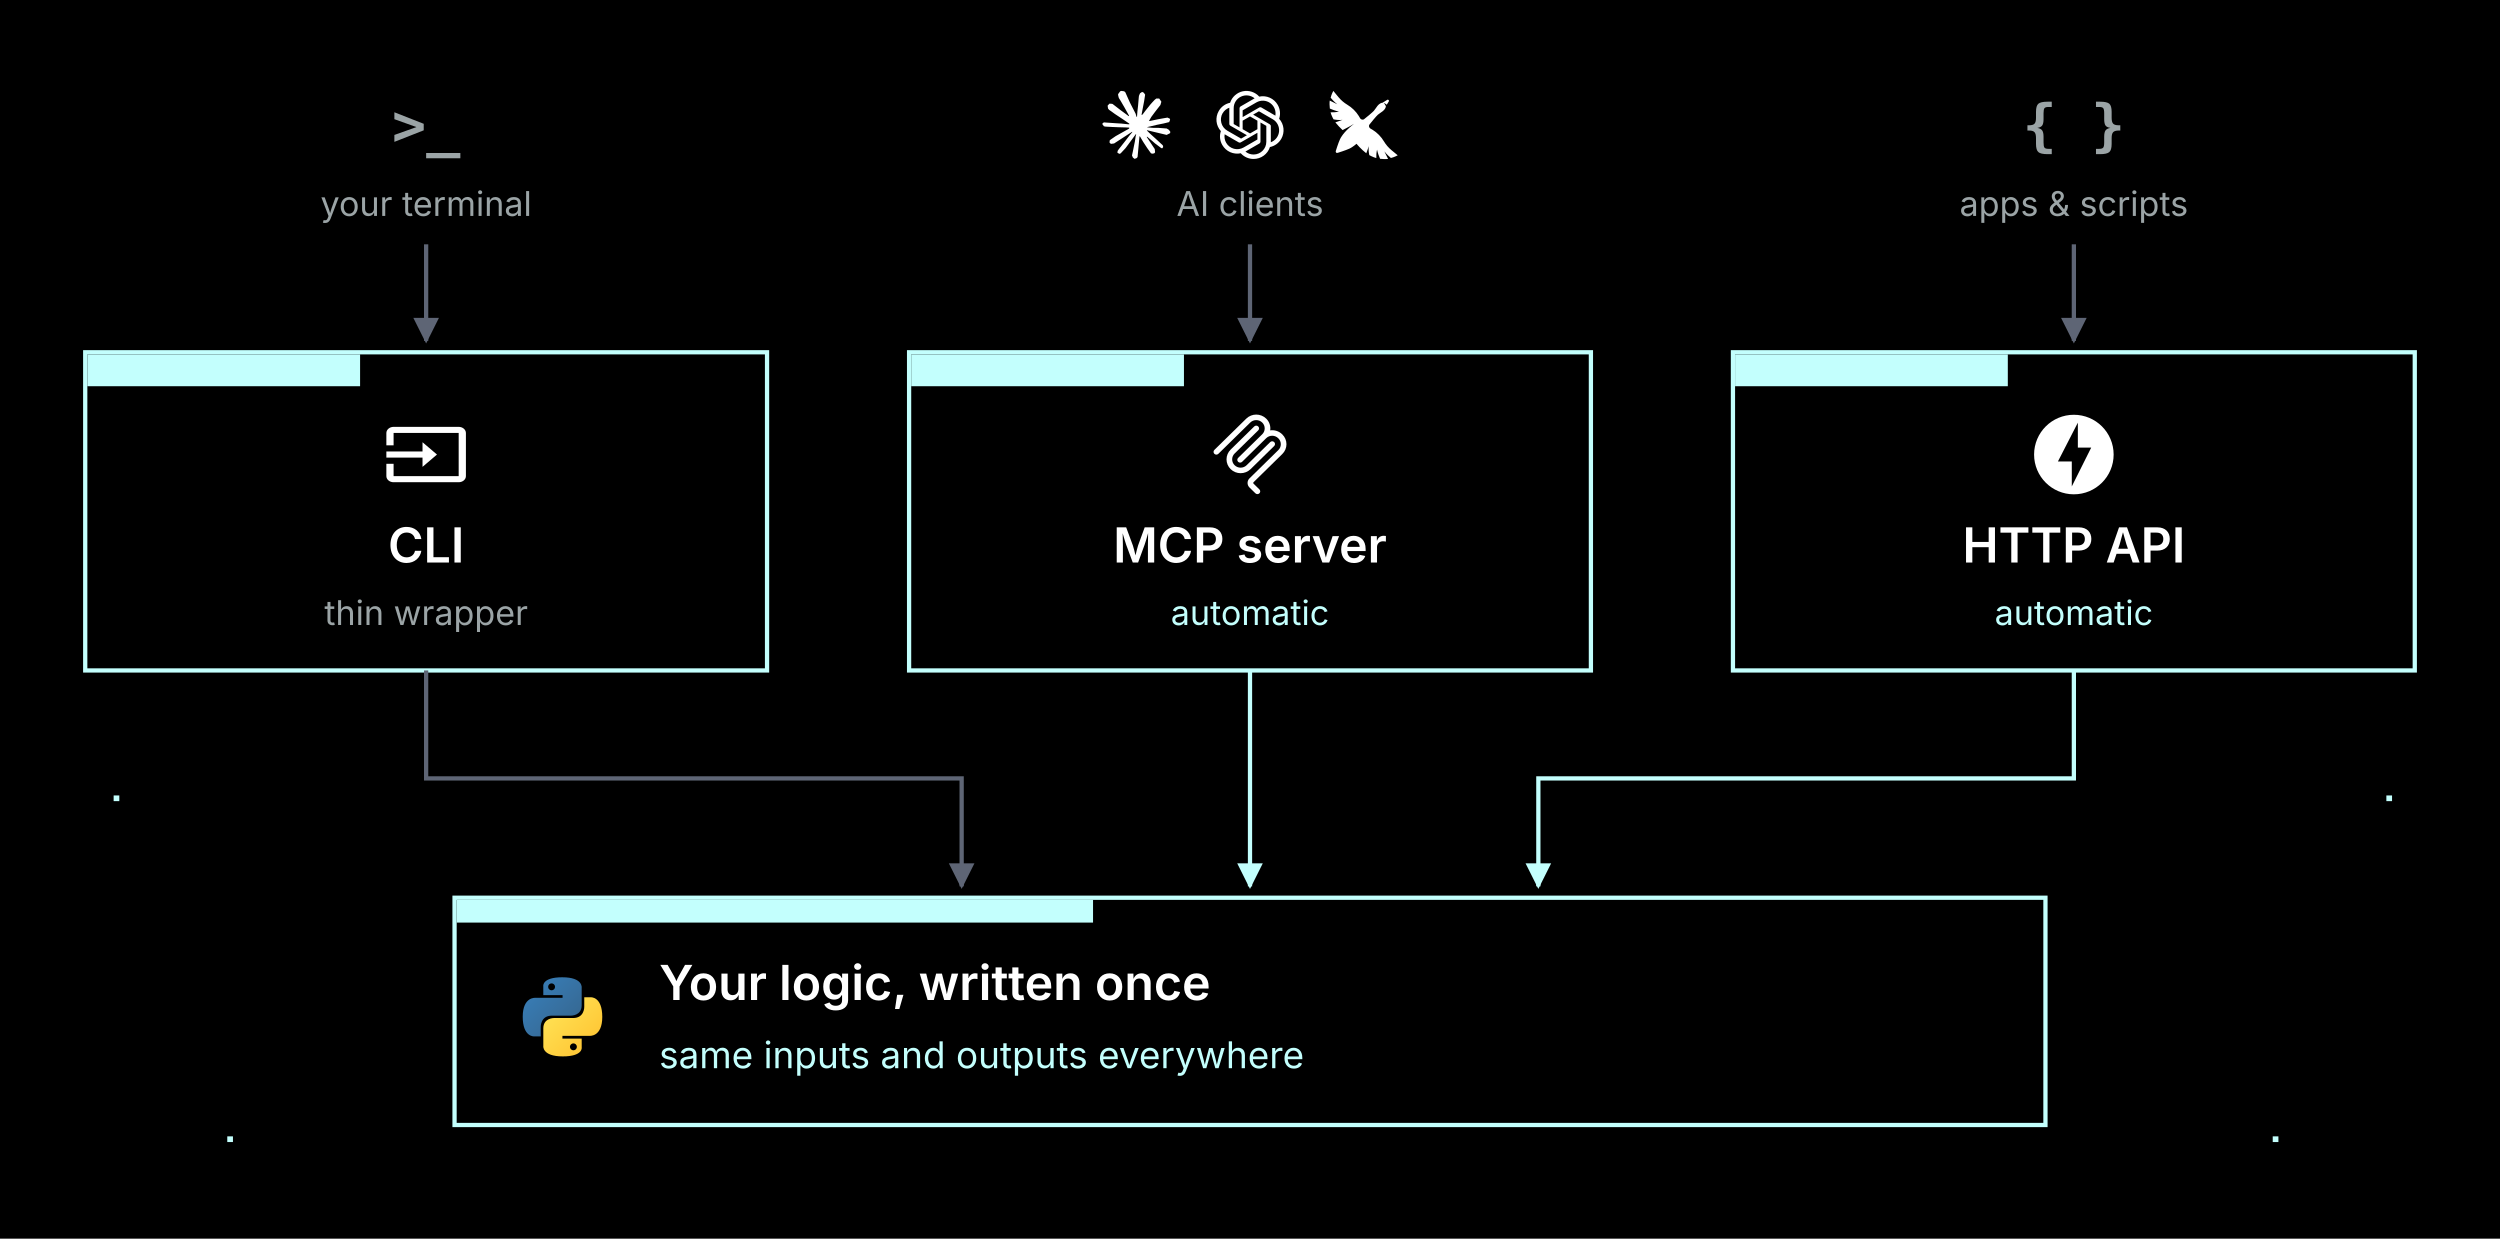
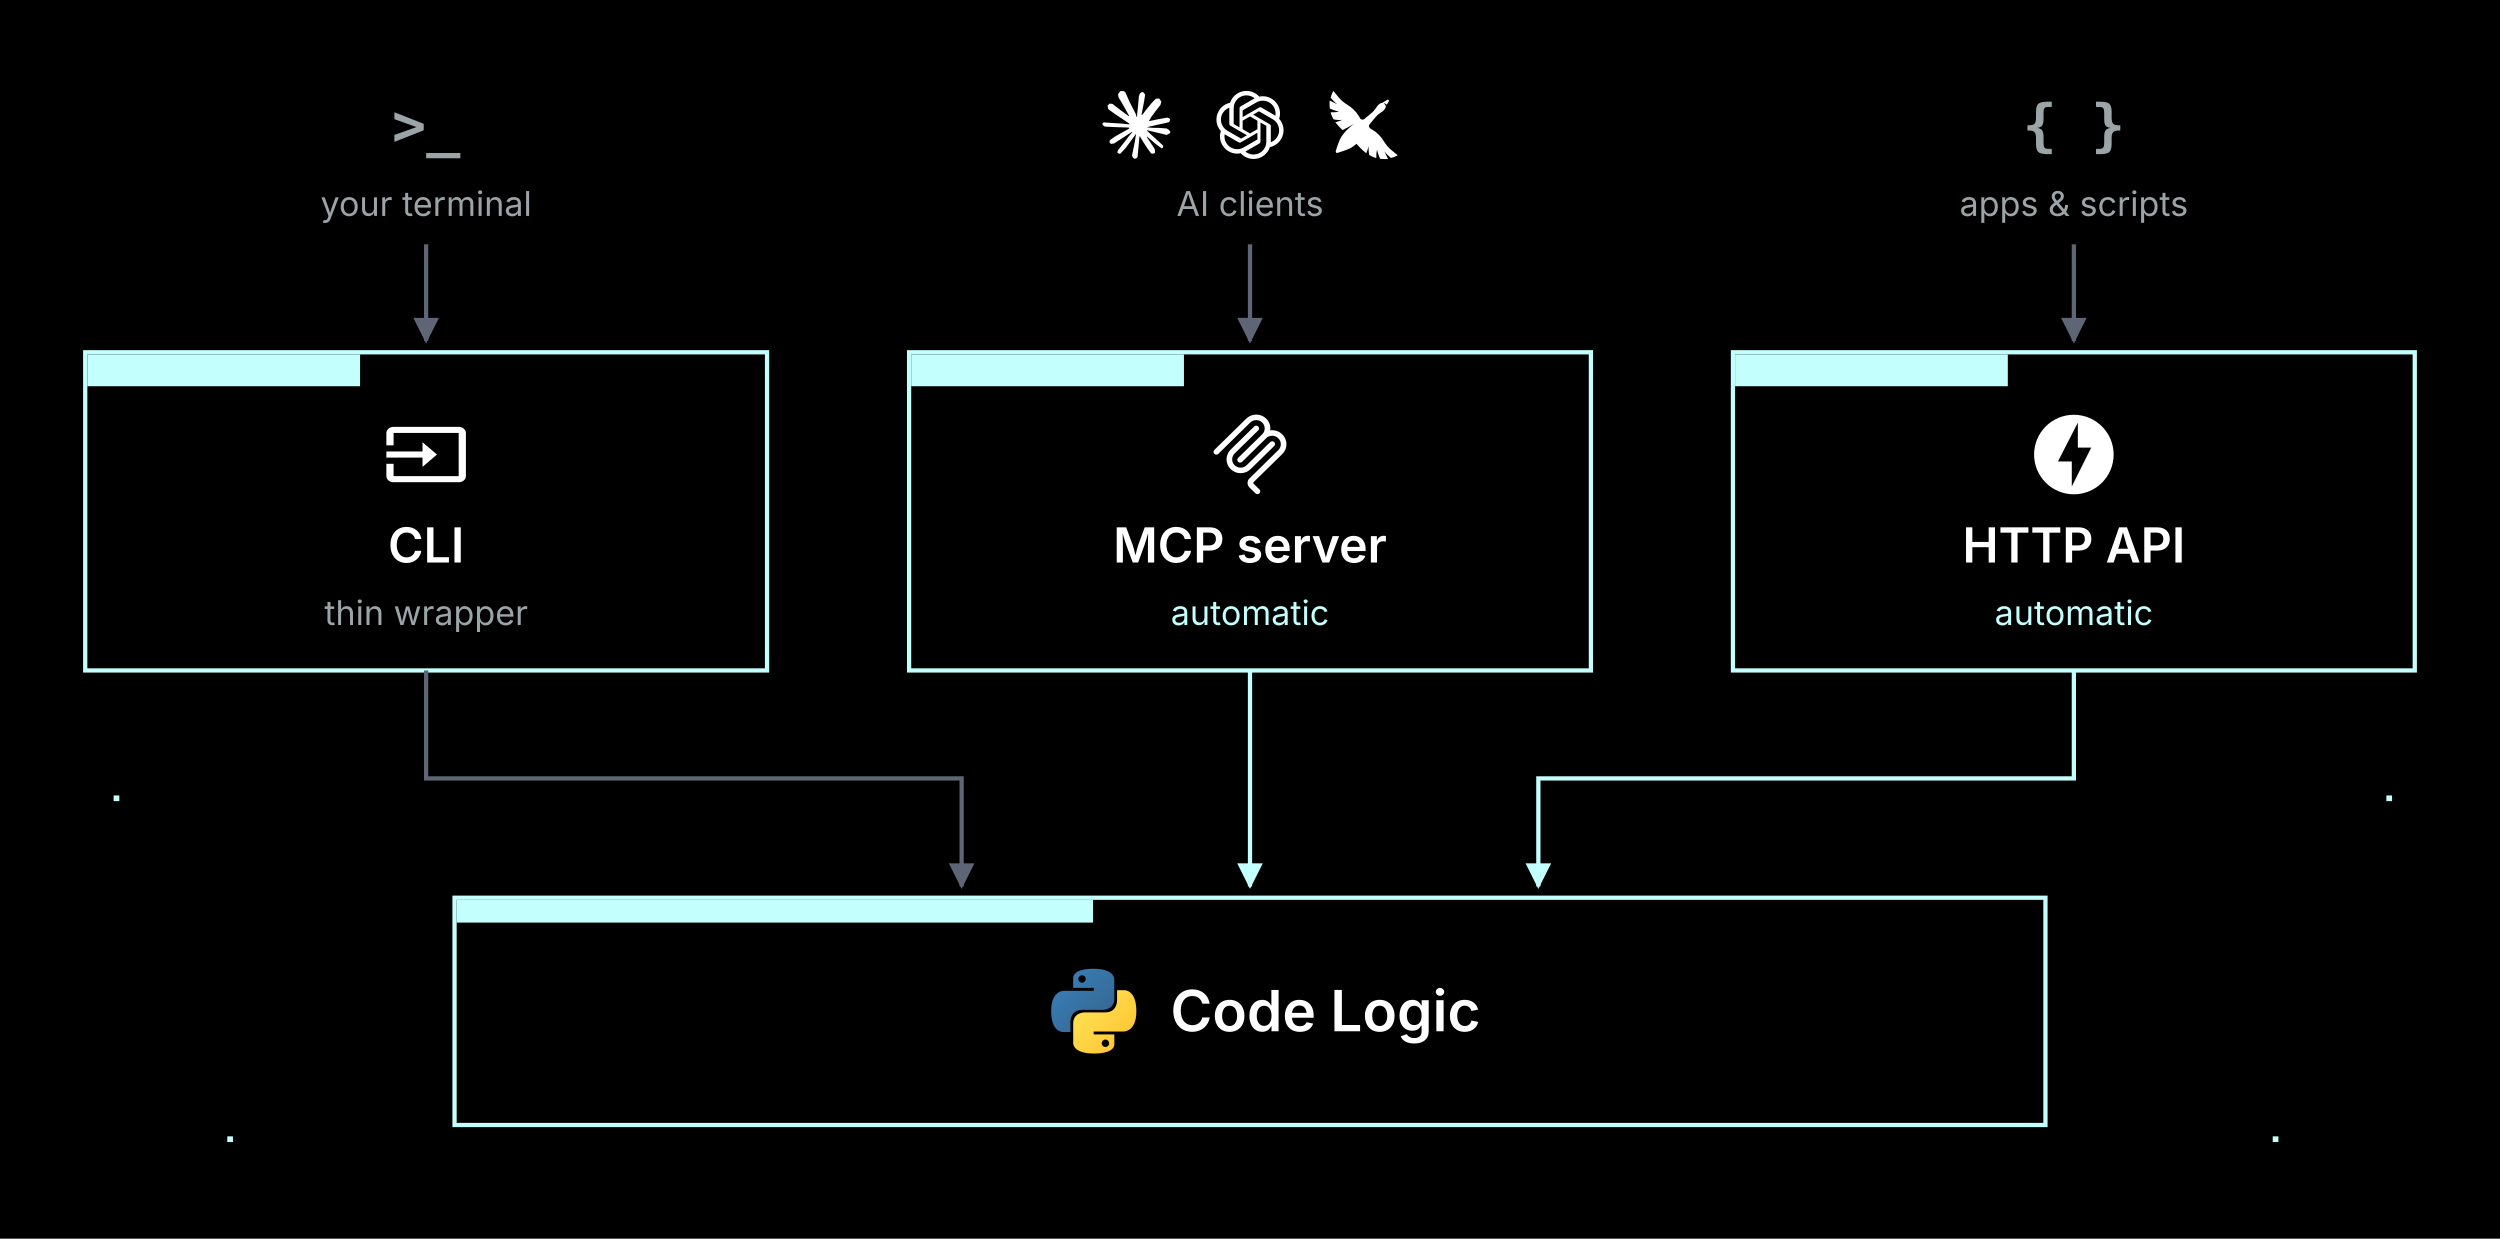
<svg xmlns="http://www.w3.org/2000/svg" viewBox="0 0 880 436" width="880" height="436" role="img" aria-label="Write your logic once: MCP and API are automatic, the CLI is a thin wrapper">
  <style>
  text { font-family:Inter, Helvetica, Roboto, Arial, sans-serif; fill:#FFFFFF; }
  .mono { font-family:'JetBrains Mono', 'IBM Plex Mono', ui-monospace, Menlo, monospace; }
  .muted { fill:#9BA4A6; }
  .accent { fill:#C3FFFD; }
  .box { fill:none; stroke:#C3FFFD; stroke-width:1.5; }
  .box-dim { fill:none; stroke:#5E6575; stroke-width:1.5; }
  .tag { fill:#C3FFFD; }
  .tag-dim { fill:#5E6575; }
  .wire { stroke:#5E6575; stroke-width:1.5; fill:none; }
  .wire-accent { stroke:#C3FFFD; stroke-width:1.5; fill:none; }
  .logo { fill:#FFFFFF; }
</style>
  <defs>
    <marker id="wire-head" viewBox="0 0 10 10" refX="9" refY="5" markerWidth="6" markerHeight="6" orient="auto-start-reverse">
      <path d="M0 0 L10 5 L0 10 z" fill="#5E6575" />
    </marker>
    <marker id="wire-accent-head" viewBox="0 0 10 10" refX="9" refY="5" markerWidth="6" markerHeight="6" orient="auto-start-reverse">
      <path d="M0 0 L10 5 L0 10 z" fill="#C3FFFD" />
    </marker>
    <symbol id="i-chatgpt" viewBox="0 0 256 260" class="logo">
      <path d="M239.184 106.203a64.716 64.716 0 0 0-5.576-53.103C219.452 28.459 191 15.784 163.213 21.74A65.586 65.586 0 0 0 52.096 45.22a64.716 64.716 0 0 0-43.23 31.36c-14.31 24.602-11.061 55.634 8.033 76.74a64.665 64.665 0 0 0 5.525 53.102c14.174 24.65 42.644 37.324 70.446 31.36a64.72 64.72 0 0 0 48.754 21.744c28.481.025 53.714-18.361 62.414-45.481a64.767 64.767 0 0 0 43.229-31.36c14.137-24.558 10.875-55.423-8.083-76.483Zm-97.56 136.338a48.397 48.397 0 0 1-31.105-11.255l1.535-.87 51.67-29.825a8.595 8.595 0 0 0 4.247-7.367v-72.85l21.845 12.636c.218.111.37.32.409.563v60.367c-.056 26.818-21.783 48.545-48.601 48.601Zm-104.466-44.61a48.345 48.345 0 0 1-5.781-32.589l1.534.921 51.722 29.826a8.339 8.339 0 0 0 8.441 0l63.181-36.425v25.221a.87.87 0 0 1-.358.665l-52.335 30.184c-23.257 13.398-52.97 5.431-66.404-17.803ZM23.549 85.38a48.499 48.499 0 0 1 25.58-21.333v61.39a8.288 8.288 0 0 0 4.195 7.316l62.874 36.272-21.845 12.636a.819.819 0 0 1-.767 0L41.353 151.53c-23.211-13.454-31.171-43.144-17.804-66.405v.256Zm179.466 41.695-63.08-36.63L161.73 77.86a.819.819 0 0 1 .768 0l52.233 30.184a48.6 48.6 0 0 1-7.316 87.635v-61.391a8.544 8.544 0 0 0-4.4-7.213Zm21.742-32.69-1.535-.922-51.619-30.081a8.39 8.39 0 0 0-8.492 0L99.98 99.808V74.587a.716.716 0 0 1 .307-.665l52.233-30.133a48.652 48.652 0 0 1 72.236 50.391v.205ZM88.061 139.097l-21.845-12.585a.87.87 0 0 1-.41-.614V65.685a48.652 48.652 0 0 1 79.757-37.346l-1.535.87-51.67 29.825a8.595 8.595 0 0 0-4.246 7.367l-.051 72.697Zm11.868-25.58 28.138-16.217 28.188 16.218v32.434l-28.086 16.218-28.188-16.218-.052-32.434Z" />
    </symbol>
    <symbol id="i-claude" viewBox="0 0 256 257" class="logo">
      <path d="m50.228 170.321 50.357-28.257.843-2.463-.843-1.361h-2.462l-8.426-.518-28.775-.778-24.952-1.037-24.175-1.296-6.092-1.297L0 125.796l.583-3.759 5.12-3.434 7.324.648 16.202 1.101 24.304 1.685 17.629 1.037 26.118 2.722h4.148l.583-1.685-1.426-1.037-1.101-1.037-25.147-17.045-27.22-18.017-14.258-10.37-7.713-5.25-3.888-4.925-1.685-10.758 7-7.713 9.397.649 2.398.648 9.527 7.323 20.35 15.75L94.817 91.9l3.889 3.24 1.555-1.102.195-.777-1.75-2.917-14.453-26.118-15.425-26.572-6.87-11.018-1.814-6.61c-.648-2.723-1.102-4.991-1.102-7.778l7.972-10.823L71.42 0 82.05 1.426l4.472 3.888 6.61 15.101 10.694 23.786 16.591 32.34 4.861 9.592 2.592 8.879.973 2.722h1.685v-1.556l1.36-18.211 2.528-22.36 2.463-28.776.843-8.1 4.018-9.722 7.971-5.25 6.222 2.981 5.12 7.324-.713 4.73-3.046 19.768-5.962 30.98-3.889 20.739h2.268l2.593-2.593 10.499-13.934 17.628-22.036 7.778-8.749 9.073-9.657 5.833-4.601h11.018l8.1 12.055-3.628 12.443-11.342 14.388-9.398 12.184-13.48 18.147-8.426 14.518.778 1.166 2.01-.194 30.46-6.481 16.462-2.982 19.637-3.37 8.88 4.148.971 4.213-3.5 8.62-20.998 5.184-24.628 4.926-36.682 8.685-.454.324.519.648 16.526 1.555 7.065.389h17.304l32.21 2.398 8.426 5.574 5.055 6.805-.843 5.184-12.962 6.611-17.498-4.148-40.83-9.721-14-3.5h-1.944v1.167l11.666 11.406 21.387 19.314 26.767 24.887 1.36 6.157-3.434 4.86-3.63-.518-23.526-17.693-9.073-7.972-20.545-17.304h-1.36v1.814l4.73 6.935 25.017 37.59 1.296 11.536-1.814 3.76-6.481 2.268-7.13-1.297-14.647-20.544-15.1-23.138-12.185-20.739-1.49.843-7.194 77.448-3.37 3.953-7.778 2.981-6.48-4.925-3.436-7.972 3.435-15.749 4.148-20.544 3.37-16.333 3.046-20.285 1.815-6.74-.13-.454-1.49.194-15.295 20.999-23.267 31.433-18.406 19.702-4.407 1.75-7.648-3.954.713-7.064 4.277-6.286 25.47-32.405 15.36-20.092 9.917-11.6-.065-1.686h-.583L44.07 198.125l-12.055 1.555-5.185-4.86.648-7.972 2.463-2.593 20.35-13.999-.064.065Z" />
    </symbol>
    <symbol id="i-fastapi" viewBox="0 0 256 256" class="logo">
      <path d="M128 0C57.33 0 0 57.33 0 128s57.33 128 128 128 128-57.33 128-128S198.67 0 128 0Zm-6.67 230.605v-80.288H76.699l64.128-124.922v80.288h42.966L121.33 230.605Z" />
    </symbol>
    <symbol id="i-goose" viewBox="0 0 24 24" class="logo" fill-rule="evenodd">
      <path d="M21.595 23.61c1.167-.254 2.405-.944 2.405-.944l-2.167-1.784a12.124 12.124 0 01-2.695-3.131 12.127 12.127 0 00-3.97-4.049l-.794-.462a1.115 1.115 0 01-.488-.815.844.844 0 01.154-.575c.413-.582 2.548-3.115 2.94-3.44.503-.416 1.065-.762 1.586-1.159.074-.056.148-.112.221-.17.003-.002.007-.004.009-.007.167-.131.325-.272.45-.438.453-.524.563-.988.59-1.193-.061-.197-.244-.639-.753-1.148.319.02.705.272 1.056.569.235-.376.481-.773.727-1.171.165-.266-.08-.465-.086-.471h-.001V3.22c-.007-.007-.206-.25-.471-.086-.567.35-1.134.702-1.639 1.021 0 0-.597-.012-1.305.599a2.464 2.464 0 00-.438.45l-.007.009c-.058.072-.114.147-.17.221-.397.521-.743 1.083-1.16 1.587-.323.391-2.857 2.526-3.44 2.94a.842.842 0 01-.574.153 1.115 1.115 0 01-.815-.488l-.462-.794a12.123 12.123 0 00-4.049-3.97 12.133 12.133 0 01-3.13-2.695L1.332 0S.643 1.238.39 2.405c.352.428 1.27 1.49 2.34 2.302C1.58 4.167.73 3.75.06 3.4c-.103.765-.063 1.92.043 2.816.726.317 1.961.806 3.219 1.066-1.006.236-2.11.278-2.961.262.15.554.358 1.119.64 1.688.119.263.25.52.39.77.452.125 2.222.383 3.164.171l-2.51.897a27.776 27.776 0 002.544 2.726c2.031-1.092 2.494-1.241 4.018-2.238-2.467 2.008-3.108 2.828-3.8 3.67l-.483.678c-.25.351-.469.725-.65 1.117-.61 1.31-1.47 4.1-1.47 4.1-.154.486.202.842.674.674 0 0 2.79-.861 4.1-1.47.392-.182.766-.4 1.118-.65l.677-.483c.227-.187.453-.37.701-.586 0 0 1.705 2.02 3.458 3.349l.896-2.511c-.211.942.046 2.712.17 3.163.252.142.509.272.772.392.569.28 1.134.49 1.688.64-.016-.853.026-1.956.261-2.962.26 1.258.75 2.493 1.067 3.219.895.106 2.051.146 2.816.043a73.87 73.87 0 01-1.308-2.67c.811 1.07 1.874 1.988 2.302 2.34h-.001z" />
    </symbol>
    <symbol id="i-mcp" viewBox="0 0 24 24" class="logo" fill-rule="evenodd">
      <path d="M15.688 2.343a2.588 2.588 0 00-3.61 0l-9.626 9.44a.863.863 0 01-1.203 0 .823.823 0 010-1.18l9.626-9.44a4.313 4.313 0 016.016 0 4.116 4.116 0 011.204 3.54 4.3 4.3 0 013.609 1.18l.05.05a4.115 4.115 0 010 5.9l-8.706 8.537a.274.274 0 000 .393l1.788 1.754a.823.823 0 010 1.18.863.863 0 01-1.203 0l-1.788-1.753a1.92 1.92 0 010-2.754l8.706-8.538a2.47 2.47 0 000-3.54l-.05-.049a2.588 2.588 0 00-3.607-.003l-7.172 7.034-.002.002-.098.097a.863.863 0 01-1.204 0 .823.823 0 010-1.18l7.273-7.133a2.47 2.47 0 00-.003-3.537z" />
      <path d="M14.485 4.703a.823.823 0 000-1.18.863.863 0 00-1.204 0l-7.119 6.982a4.115 4.115 0 000 5.9 4.314 4.314 0 006.016 0l7.12-6.982a.823.823 0 000-1.18.863.863 0 00-1.204 0l-7.119 6.982a2.588 2.588 0 01-3.61 0 2.47 2.47 0 010-3.54l7.12-6.982z" />
    </symbol>
    <symbol id="i-python" viewBox="16 16 32 32">
      <path fill="url(#python-a)" d="M31.885 16c-8.124 0-7.617 3.523-7.617 3.523l.01 3.65h7.752v1.095H21.197S16 23.678 16 31.876c0 8.196 4.537 7.906 4.537 7.906h2.708v-3.804s-.146-4.537 4.465-4.537h7.688s4.32.07 4.32-4.175v-7.019S40.374 16 31.885 16zm-4.275 2.454a1.394 1.394 0 1 1 0 2.79 1.393 1.393 0 0 1-1.395-1.395c0-.771.624-1.395 1.395-1.395z" />
      <path fill="url(#python-b)" d="M32.115 47.833c8.124 0 7.617-3.523 7.617-3.523l-.01-3.65H31.97v-1.095h10.832S48 40.155 48 31.958c0-8.197-4.537-7.906-4.537-7.906h-2.708v3.803s.146 4.537-4.465 4.537h-7.688s-4.32-.07-4.32 4.175v7.019s-.656 4.247 7.833 4.247zm4.275-2.454a1.393 1.393 0 0 1-1.395-1.395 1.394 1.394 0 1 1 1.395 1.395z" />
      <defs>
        <linearGradient id="python-a" x1="19.075" x2="34.898" y1="18.782" y2="34.658" gradientUnits="userSpaceOnUse">
          <stop stop-color="#387EB8" />
          <stop offset="1" stop-color="#366994" />
        </linearGradient>
        <linearGradient id="python-b" x1="28.809" x2="45.803" y1="28.882" y2="45.163" gradientUnits="userSpaceOnUse">
          <stop stop-color="#FFE052" />
          <stop offset="1" stop-color="#FFC331" />
        </linearGradient>
      </defs>
    </symbol>
    <symbol id="i-typer" viewBox="0 0 24 24" class="logo">
      <path d="M21.818 3.646H2.182C.982 3.646 0 4.483 0 5.505v3.707h2.182V5.486h19.636v13.036H2.182v-3.735H0v3.726c0 1.022.982 1.84 2.182 1.84h19.636c1.2 0 2.182-.818 2.182-1.84V5.505c0-1.032-.982-1.859-2.182-1.859Zm-10.909 12.07L15.273 12l-4.364-3.717v2.787H0v1.859h10.909v2.787Z" />
    </symbol>
  </defs>
  <rect width="880" height="436" fill="#000000" />
  <rect x="40" y="280" width="2" height="2" fill="#C3FFFD" />
  <rect x="840" y="280" width="2" height="2" fill="#C3FFFD" />
  <rect x="80" y="400" width="2" height="2" fill="#C3FFFD" />
  <rect x="800" y="400" width="2" height="2" fill="#C3FFFD" />
  <text x="150" y="51" font-size="20" text-anchor="middle" font-weight="700" class="mono muted">&gt;_</text>
  <text x="150" y="76" font-size="12" text-anchor="middle" font-weight="400" class="muted">your terminal</text>
  <path class="wire" d="M150 86 L150 120" marker-end="url(#wire-head)" />
  <rect class="box" x="30.0" y="124" width="240" height="112" />
  <rect class="tag" x="30.75" y="124.75" width="96.0" height="11.2" />
  <use href="#i-typer" x="136" y="146" width="28" height="28" />
  <text x="150" y="198" font-size="17" text-anchor="middle" font-weight="600">CLI</text>
  <text x="150" y="220" font-size="12" text-anchor="middle" font-weight="400" class="muted">thin wrapper</text>
  <path class="wire" d="M150 236 V274.0 H338.5 V312" marker-end="url(#wire-head)" />
  <use href="#i-claude" x="388.0" y="32" width="24" height="24" />
  <use href="#i-chatgpt" x="428.0" y="32" width="24" height="24" />
  <use href="#i-goose" x="468.0" y="32" width="24" height="24" />
  <text x="440" y="76" font-size="12" text-anchor="middle" font-weight="400" class="muted">AI clients</text>
  <path class="wire" d="M440 86 L440 120" marker-end="url(#wire-head)" />
  <rect class="box" x="320.0" y="124" width="240" height="112" />
  <rect class="tag" x="320.75" y="124.75" width="96.0" height="11.2" />
  <use href="#i-mcp" x="426" y="146" width="28" height="28" />
  <text x="440" y="198" font-size="17" text-anchor="middle" font-weight="600">MCP server</text>
  <text x="440" y="220" font-size="12" text-anchor="middle" font-weight="400" class="accent">automatic</text>
  <path class="wire-accent" d="M440 236 V274.0 H440.0 V312" marker-end="url(#wire-accent-head)" />
  <text x="730" y="51" font-size="20" text-anchor="middle" font-weight="700" class="mono muted">{ }</text>
  <text x="730" y="76" font-size="12" text-anchor="middle" font-weight="400" class="muted">apps &amp; scripts</text>
  <path class="wire" d="M730 86 L730 120" marker-end="url(#wire-head)" />
  <rect class="box" x="610.0" y="124" width="240" height="112" />
  <rect class="tag" x="610.75" y="124.75" width="96.0" height="11.2" />
  <use href="#i-fastapi" x="716" y="146" width="28" height="28" />
  <text x="730" y="198" font-size="17" text-anchor="middle" font-weight="600">HTTP API</text>
  <text x="730" y="220" font-size="12" text-anchor="middle" font-weight="400" class="accent">automatic</text>
  <path class="wire-accent" d="M730 236 V274.0 H541.5 V312" marker-end="url(#wire-accent-head)" />
  <rect class="box" x="160.0" y="316" width="560" height="80" />
  <rect class="tag" x="160.75" y="316.75" width="224.0" height="8.0" />
-   <use href="#i-python" x="184.0" y="344.0" width="28" height="28" />
-   <text x="232.0" y="352" font-size="17" text-anchor="start" font-weight="600">Your logic, written once</text>
-   <text x="232.0" y="376" font-size="13" text-anchor="start" font-weight="400" class="accent">same inputs and outputs everywhere</text>
+   <use href="#i-python" x="370.0" y="341.0" width="30" height="30" />
+   <text x="412.0" y="363.0" font-size="20" text-anchor="start" font-weight="600">Code Logic</text>
</svg>
